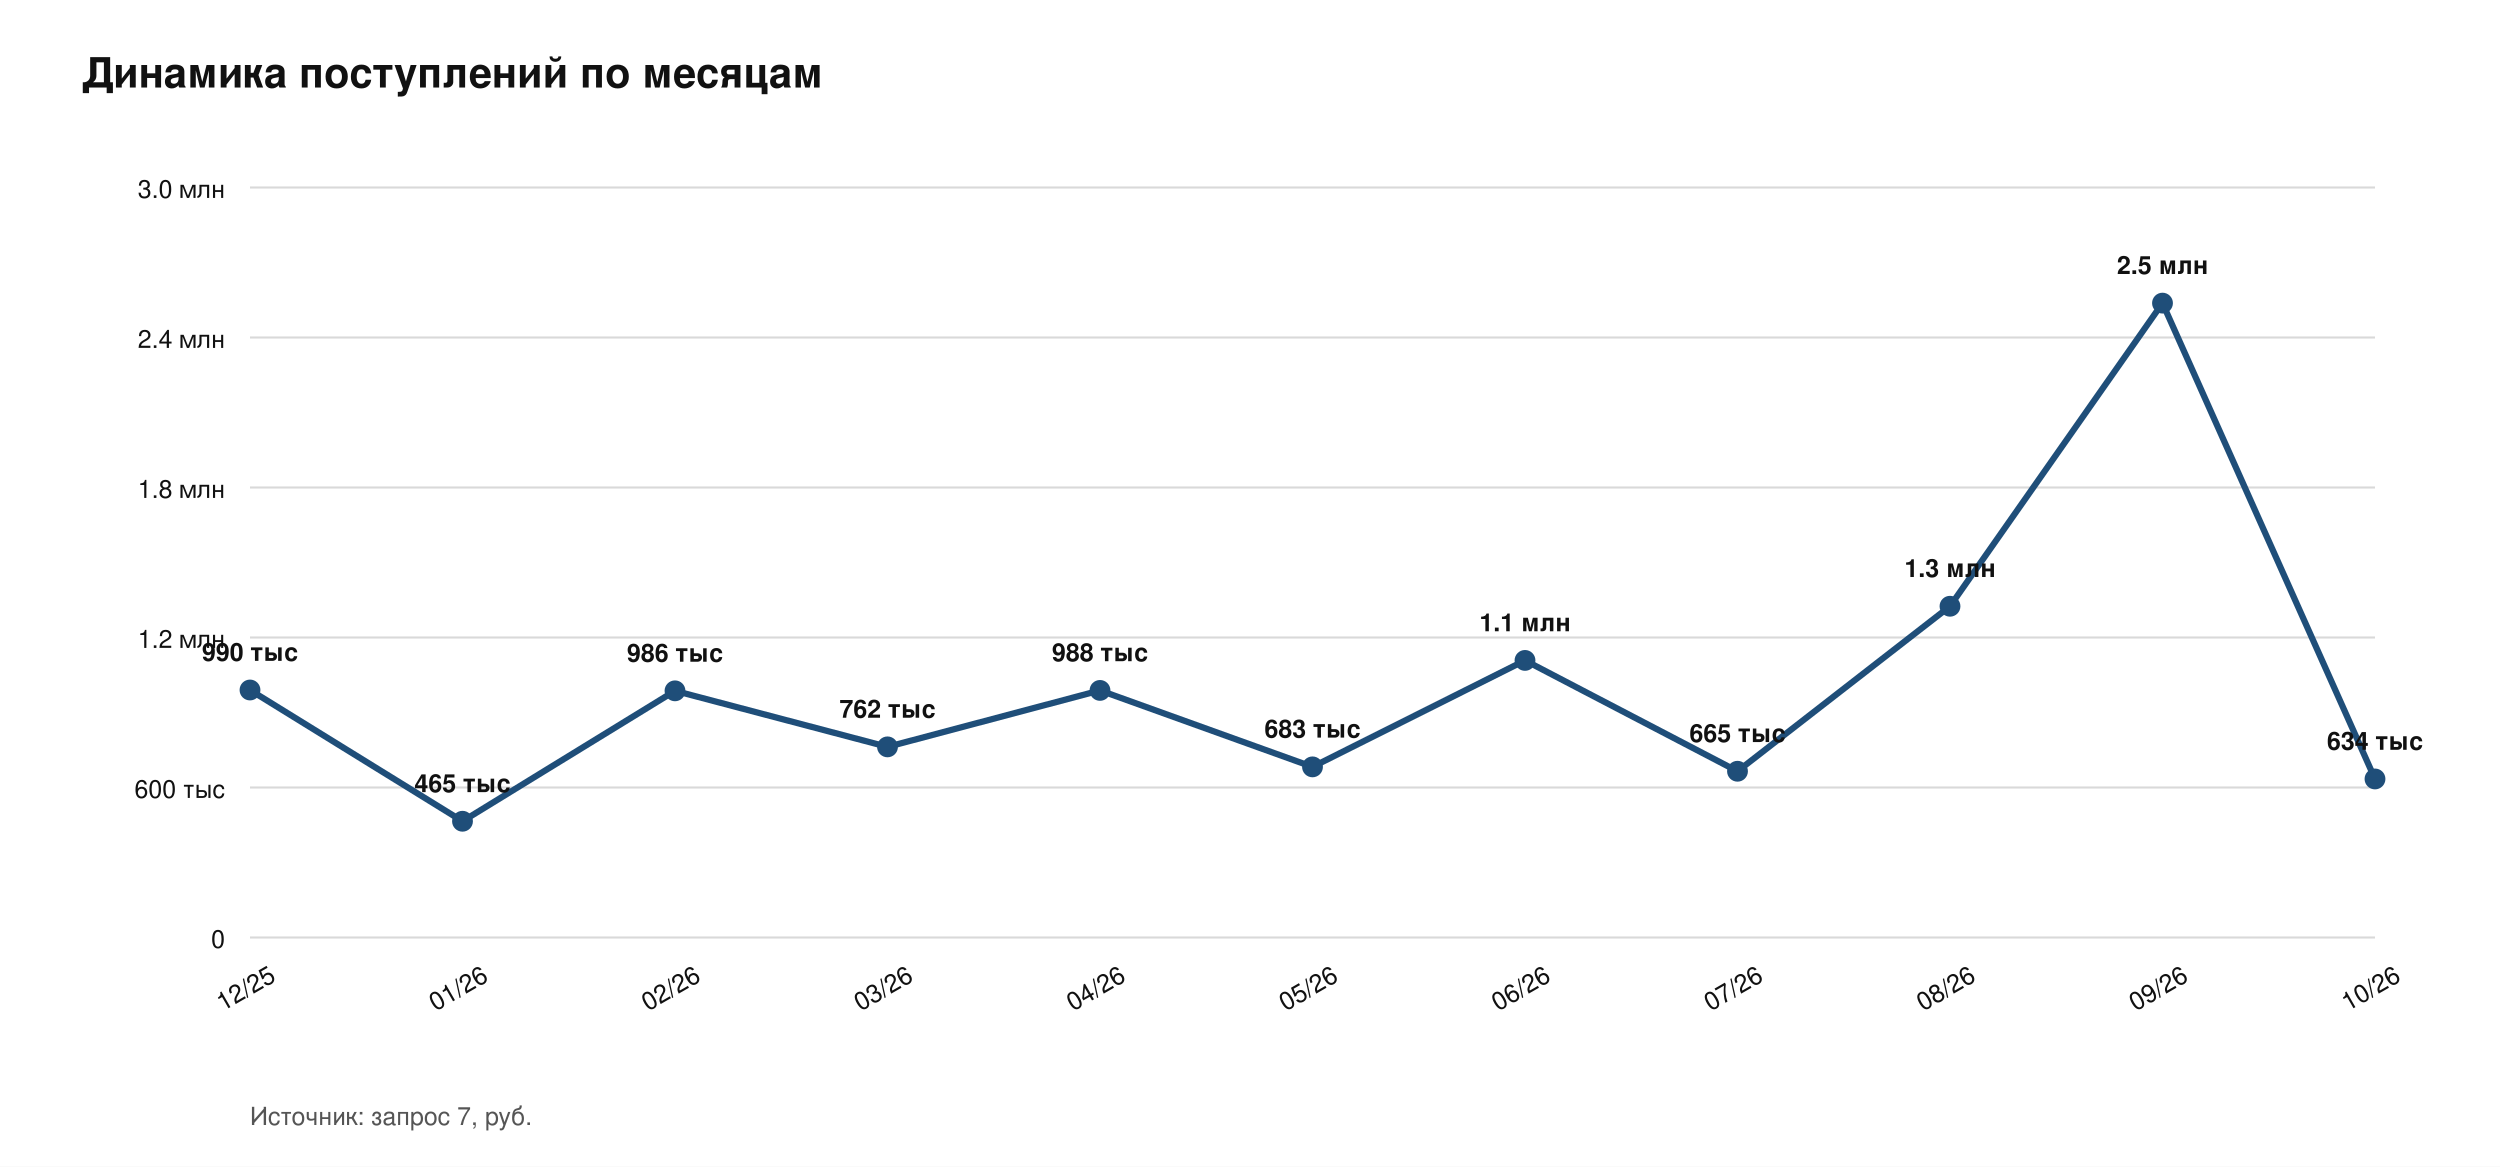
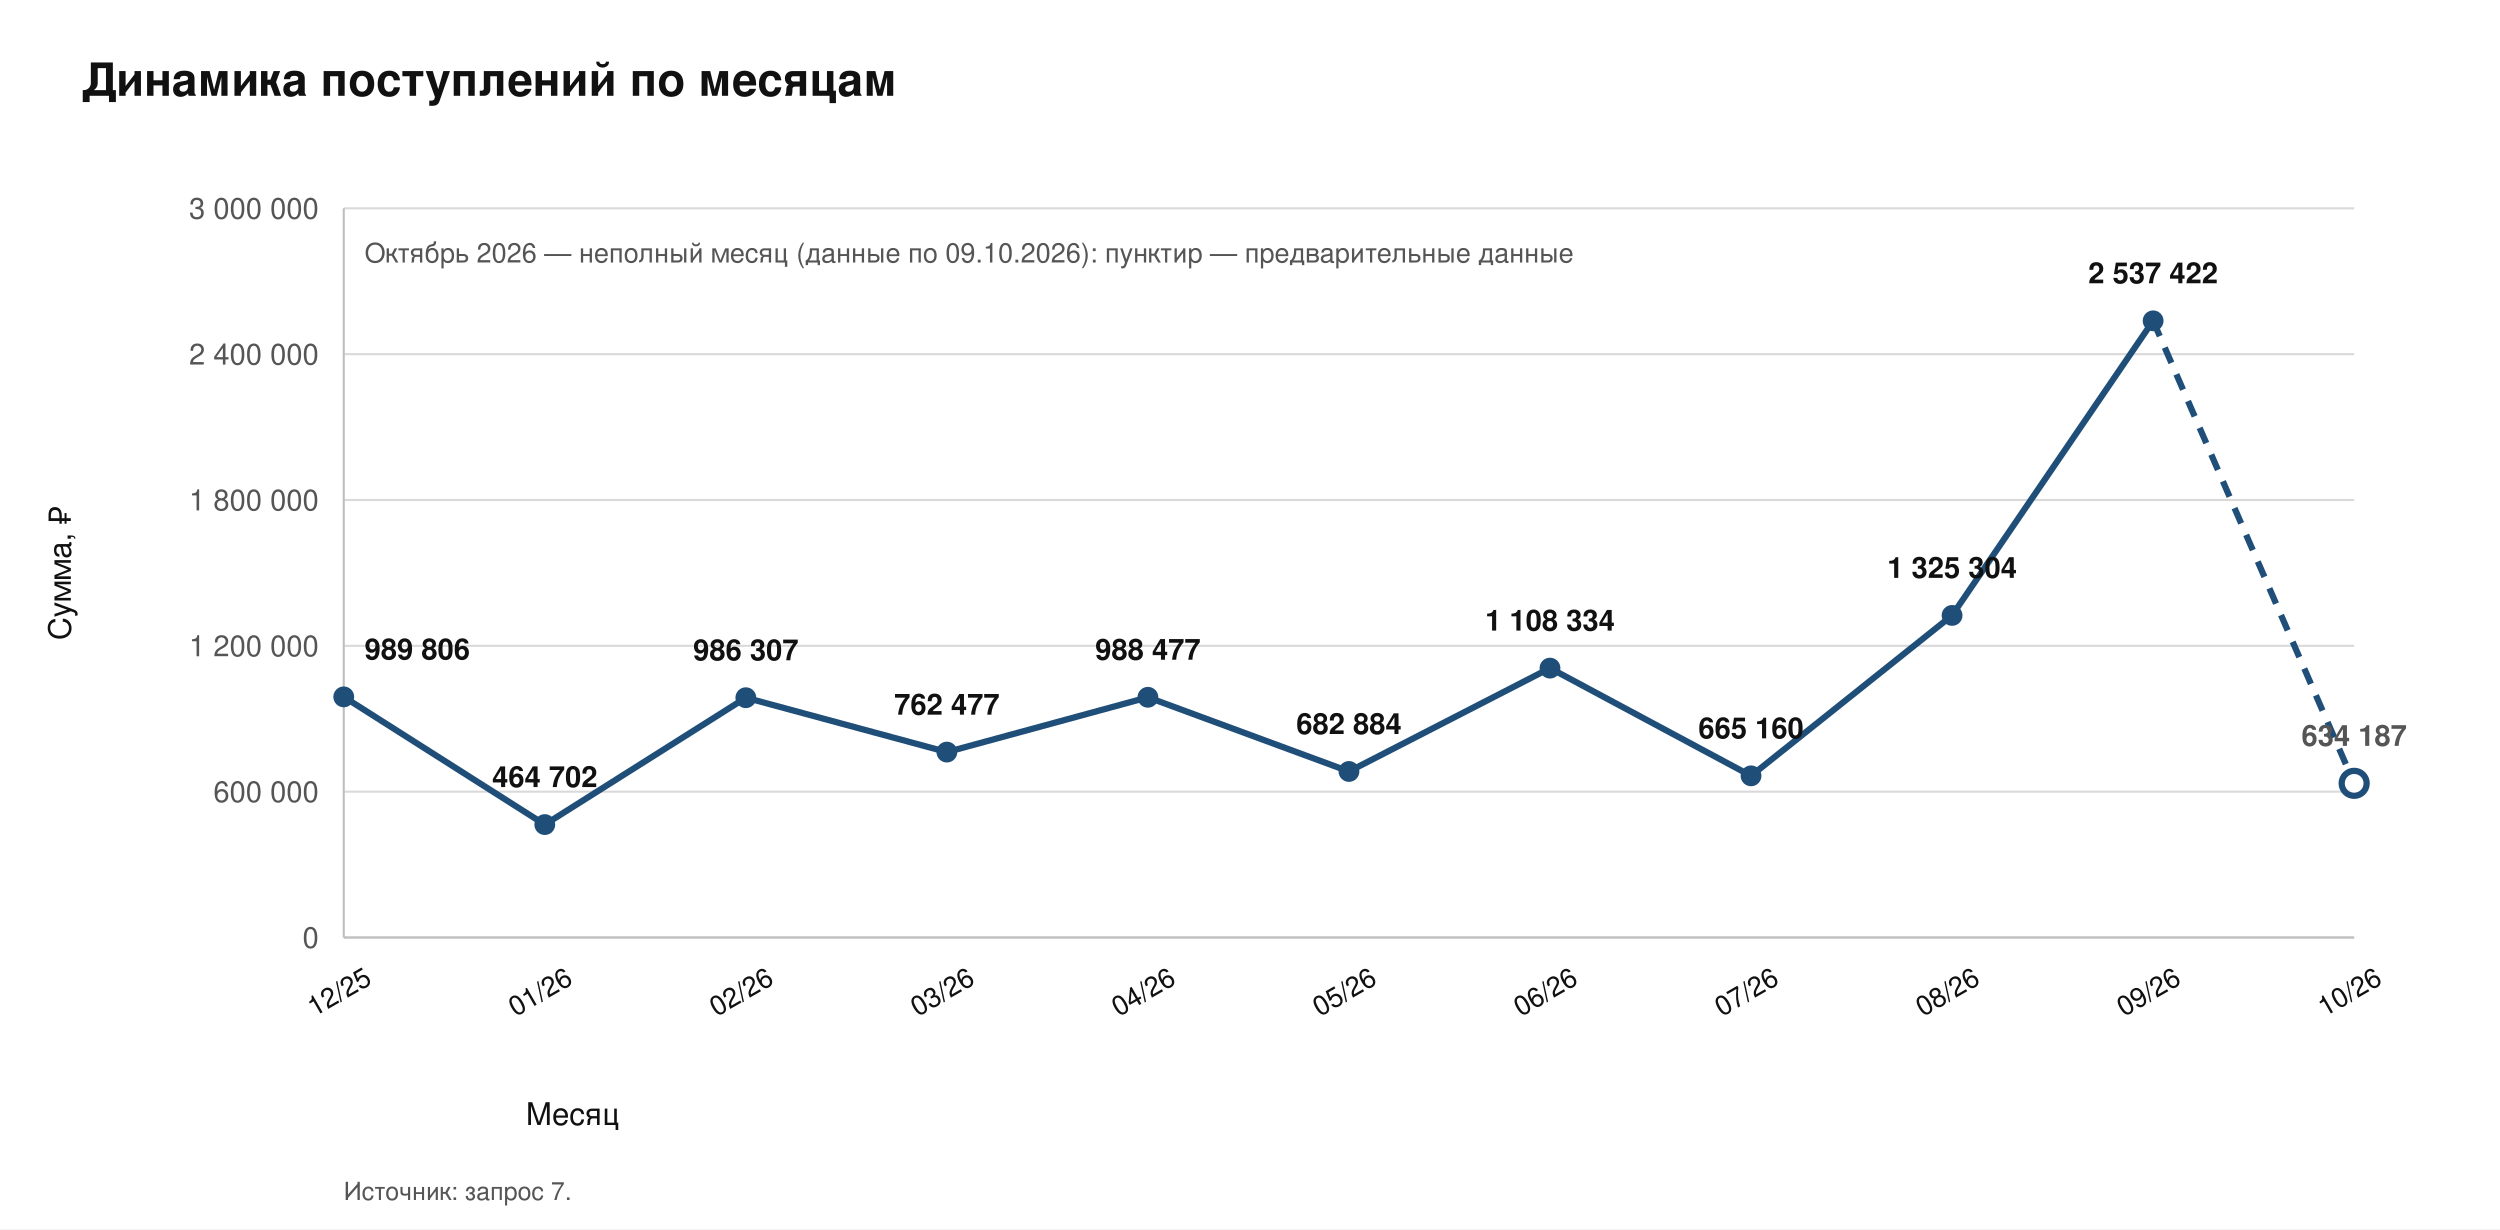
- <svg xmlns="http://www.w3.org/2000/svg" width="1200" height="560" viewBox="0 0 1200 560">
+ <svg xmlns="http://www.w3.org/2000/svg" width="1200" height="590" viewBox="0 0 1200 590">
  <rect width="100%" height="100%" fill="#ffffff" />
-   <text x="40" y="42" font-family="Helvetica, Arial, sans-serif" font-size="20" font-weight="bold" text-anchor="start" fill="#111111">Динамика поступлений по месяцам</text>
-   <line x1="120" y1="450.0" x2="1140" y2="450.0" stroke="#d9d9d9" stroke-width="1" />
-   <text x="108" y="455.0" font-family="Helvetica, Arial, sans-serif" font-size="12" font-weight="normal" text-anchor="end" fill="#111111">0</text>
-   <line x1="120" y1="378.0" x2="1140" y2="378.0" stroke="#d9d9d9" stroke-width="1" />
-   <text x="108" y="383.0" font-family="Helvetica, Arial, sans-serif" font-size="12" font-weight="normal" text-anchor="end" fill="#111111">600 тыс</text>
-   <line x1="120" y1="306.0" x2="1140" y2="306.0" stroke="#d9d9d9" stroke-width="1" />
-   <text x="108" y="311.0" font-family="Helvetica, Arial, sans-serif" font-size="12" font-weight="normal" text-anchor="end" fill="#111111">1.2 млн</text>
-   <line x1="120" y1="234.0" x2="1140" y2="234.0" stroke="#d9d9d9" stroke-width="1" />
-   <text x="108" y="239.0" font-family="Helvetica, Arial, sans-serif" font-size="12" font-weight="normal" text-anchor="end" fill="#111111">1.8 млн</text>
-   <line x1="120" y1="162.0" x2="1140" y2="162.0" stroke="#d9d9d9" stroke-width="1" />
-   <text x="108" y="167.0" font-family="Helvetica, Arial, sans-serif" font-size="12" font-weight="normal" text-anchor="end" fill="#111111">2.4 млн</text>
-   <line x1="120" y1="90.0" x2="1140" y2="90.0" stroke="#d9d9d9" stroke-width="1" />
-   <text x="108" y="95.0" font-family="Helvetica, Arial, sans-serif" font-size="12" font-weight="normal" text-anchor="end" fill="#111111">3.0 млн</text>
-   <polyline points="120.0,331.2 222.0,394.2 324.0,331.6 426.0,358.5 528.0,331.4 630.0,368.1 732.0,317.0 834.0,370.2 936.0,291.0 1038.0,145.5 1140.0,373.9" fill="none" stroke="#1f4e79" stroke-width="3" />
-   <circle cx="120.0" cy="331.2" r="5" fill="#1f4e79" />
-   <text x="120.0" y="317.223" font-family="Helvetica, Arial, sans-serif" font-size="12" font-weight="bold" text-anchor="middle" fill="#111111">990 тыс</text>
-   <circle cx="222.0" cy="394.2" r="5" fill="#1f4e79" />
-   <text x="222.0" y="380.236" font-family="Helvetica, Arial, sans-serif" font-size="12" font-weight="bold" text-anchor="middle" fill="#111111">465 тыс</text>
-   <circle cx="324.0" cy="331.6" r="5" fill="#1f4e79" />
-   <text x="324.0" y="317.643" font-family="Helvetica, Arial, sans-serif" font-size="12" font-weight="bold" text-anchor="middle" fill="#111111">986 тыс</text>
-   <circle cx="426.0" cy="358.5" r="5" fill="#1f4e79" />
-   <text x="426.0" y="344.503" font-family="Helvetica, Arial, sans-serif" font-size="12" font-weight="bold" text-anchor="middle" fill="#111111">762 тыс</text>
-   <circle cx="528.0" cy="331.4" r="5" fill="#1f4e79" />
-   <text x="528.0" y="317.383" font-family="Helvetica, Arial, sans-serif" font-size="12" font-weight="bold" text-anchor="middle" fill="#111111">988 тыс</text>
-   <circle cx="630.0" cy="368.1" r="5" fill="#1f4e79" />
-   <text x="630.0" y="354.054" font-family="Helvetica, Arial, sans-serif" font-size="12" font-weight="bold" text-anchor="middle" fill="#111111">683 тыс</text>
-   <circle cx="732.0" cy="317.0" r="5" fill="#1f4e79" />
-   <text x="732.0" y="303" font-family="Helvetica, Arial, sans-serif" font-size="12" font-weight="bold" text-anchor="middle" fill="#111111">1.1 млн</text>
-   <circle cx="834.0" cy="370.2" r="5" fill="#1f4e79" />
-   <text x="834.0" y="356.181" font-family="Helvetica, Arial, sans-serif" font-size="12" font-weight="bold" text-anchor="middle" fill="#111111">665 тыс</text>
-   <circle cx="936.0" cy="291.0" r="5" fill="#1f4e79" />
-   <text x="936.0" y="276.964" font-family="Helvetica, Arial, sans-serif" font-size="12" font-weight="bold" text-anchor="middle" fill="#111111">1.3 млн</text>
-   <circle cx="1038.0" cy="145.5" r="5" fill="#1f4e79" />
-   <text x="1038.0" y="131.509" font-family="Helvetica, Arial, sans-serif" font-size="12" font-weight="bold" text-anchor="middle" fill="#111111">2.5 млн</text>
-   <circle cx="1140.0" cy="373.9" r="5" fill="#1f4e79" />
-   <text x="1140.0" y="359.898" font-family="Helvetica, Arial, sans-serif" font-size="12" font-weight="bold" text-anchor="middle" fill="#111111">634 тыс</text>
-   <text x="120.0" y="478" font-family="Helvetica, Arial, sans-serif" font-size="12" font-weight="normal" text-anchor="middle" fill="#111111" transform="rotate(-30 120.0 478)">12/25</text>
-   <text x="222.0" y="478" font-family="Helvetica, Arial, sans-serif" font-size="12" font-weight="normal" text-anchor="middle" fill="#111111" transform="rotate(-30 222.0 478)">01/26</text>
-   <text x="324.0" y="478" font-family="Helvetica, Arial, sans-serif" font-size="12" font-weight="normal" text-anchor="middle" fill="#111111" transform="rotate(-30 324.0 478)">02/26</text>
-   <text x="426.0" y="478" font-family="Helvetica, Arial, sans-serif" font-size="12" font-weight="normal" text-anchor="middle" fill="#111111" transform="rotate(-30 426.0 478)">03/26</text>
-   <text x="528.0" y="478" font-family="Helvetica, Arial, sans-serif" font-size="12" font-weight="normal" text-anchor="middle" fill="#111111" transform="rotate(-30 528.0 478)">04/26</text>
-   <text x="630.0" y="478" font-family="Helvetica, Arial, sans-serif" font-size="12" font-weight="normal" text-anchor="middle" fill="#111111" transform="rotate(-30 630.0 478)">05/26</text>
-   <text x="732.0" y="478" font-family="Helvetica, Arial, sans-serif" font-size="12" font-weight="normal" text-anchor="middle" fill="#111111" transform="rotate(-30 732.0 478)">06/26</text>
-   <text x="834.0" y="478" font-family="Helvetica, Arial, sans-serif" font-size="12" font-weight="normal" text-anchor="middle" fill="#111111" transform="rotate(-30 834.0 478)">07/26</text>
-   <text x="936.0" y="478" font-family="Helvetica, Arial, sans-serif" font-size="12" font-weight="normal" text-anchor="middle" fill="#111111" transform="rotate(-30 936.0 478)">08/26</text>
-   <text x="1038.0" y="478" font-family="Helvetica, Arial, sans-serif" font-size="12" font-weight="normal" text-anchor="middle" fill="#111111" transform="rotate(-30 1038.0 478)">09/26</text>
-   <text x="1140.0" y="478" font-family="Helvetica, Arial, sans-serif" font-size="12" font-weight="normal" text-anchor="middle" fill="#111111" transform="rotate(-30 1140.0 478)">10/26</text>
-   <text x="120" y="540" font-family="Helvetica, Arial, sans-serif" font-size="12" font-weight="normal" text-anchor="start" fill="#555555">Источник: запрос 7, руб.</text>
+   <text x="40" y="46" font-family="Helvetica, Arial, sans-serif" font-size="22" font-weight="bold" text-anchor="start" fill="#111111">Динамика поступлений по месяцам</text>
+   <line x1="165" y1="450.0" x2="1130" y2="450.0" stroke="#d9d9d9" stroke-width="1" />
+   <text x="153" y="455.0" font-family="Helvetica, Arial, sans-serif" font-size="14" font-weight="normal" text-anchor="end" fill="#555555">0</text>
+   <line x1="165" y1="380.0" x2="1130" y2="380.0" stroke="#d9d9d9" stroke-width="1" />
+   <text x="153" y="385.0" font-family="Helvetica, Arial, sans-serif" font-size="14" font-weight="normal" text-anchor="end" fill="#555555">600 000</text>
+   <line x1="165" y1="310.0" x2="1130" y2="310.0" stroke="#d9d9d9" stroke-width="1" />
+   <text x="153" y="315.0" font-family="Helvetica, Arial, sans-serif" font-size="14" font-weight="normal" text-anchor="end" fill="#555555">1 200 000</text>
+   <line x1="165" y1="240.0" x2="1130" y2="240.0" stroke="#d9d9d9" stroke-width="1" />
+   <text x="153" y="245.0" font-family="Helvetica, Arial, sans-serif" font-size="14" font-weight="normal" text-anchor="end" fill="#555555">1 800 000</text>
+   <line x1="165" y1="170.0" x2="1130" y2="170.0" stroke="#d9d9d9" stroke-width="1" />
+   <text x="153" y="175.0" font-family="Helvetica, Arial, sans-serif" font-size="14" font-weight="normal" text-anchor="end" fill="#555555">2 400 000</text>
+   <line x1="165" y1="100.0" x2="1130" y2="100.0" stroke="#d9d9d9" stroke-width="1" />
+   <text x="153" y="105.0" font-family="Helvetica, Arial, sans-serif" font-size="14" font-weight="normal" text-anchor="end" fill="#555555">3 000 000</text>
+   <line x1="165" y1="100" x2="165" y2="450" stroke="#bfbfbf" stroke-width="1" />
+   <line x1="165" y1="450" x2="1130" y2="450" stroke="#bfbfbf" stroke-width="1" />
+   <polyline points="165.0,334.5 261.5,395.8 358.0,334.9 454.5,361.0 551.0,334.7 647.5,370.3 744.0,320.7 840.5,372.4 937.0,295.4 1033.5,154.0" fill="none" stroke="#1f4e79" stroke-width="3" />
+   <line x1="1033.5" y1="154.0" x2="1130.0" y2="376.0" stroke="#1f4e79" stroke-width="3" stroke-dasharray="8 6" />
+   <circle cx="165.0" cy="334.5" r="5" fill="#1f4e79" />
+   <text x="175.0" y="316.523" font-family="Helvetica, Arial, sans-serif" font-size="14" font-weight="bold" text-anchor="start" fill="#111111">989 806</text>
+   <circle cx="261.5" cy="395.8" r="5" fill="#1f4e79" />
+   <text x="261.5" y="377.785" font-family="Helvetica, Arial, sans-serif" font-size="14" font-weight="bold" text-anchor="middle" fill="#111111">464 702</text>
+   <circle cx="358.0" cy="334.9" r="5" fill="#1f4e79" />
+   <text x="358.0" y="316.931" font-family="Helvetica, Arial, sans-serif" font-size="14" font-weight="bold" text-anchor="middle" fill="#111111">986 307</text>
+   <circle cx="454.5" cy="361.0" r="5" fill="#1f4e79" />
+   <text x="454.5" y="343.044" font-family="Helvetica, Arial, sans-serif" font-size="14" font-weight="bold" text-anchor="middle" fill="#111111">762 477</text>
+   <circle cx="551.0" cy="334.7" r="5" fill="#1f4e79" />
+   <text x="551.0" y="316.678" font-family="Helvetica, Arial, sans-serif" font-size="14" font-weight="bold" text-anchor="middle" fill="#111111">988 477</text>
+   <circle cx="647.5" cy="370.3" r="5" fill="#1f4e79" />
+   <text x="647.5" y="352.33" font-family="Helvetica, Arial, sans-serif" font-size="14" font-weight="bold" text-anchor="middle" fill="#111111">682 884</text>
+   <circle cx="744.0" cy="320.7" r="5" fill="#1f4e79" />
+   <text x="744.0" y="302.694" font-family="Helvetica, Arial, sans-serif" font-size="14" font-weight="bold" text-anchor="middle" fill="#111111">1 108 334</text>
+   <circle cx="840.5" cy="372.4" r="5" fill="#1f4e79" />
+   <text x="840.5" y="354.398" font-family="Helvetica, Arial, sans-serif" font-size="14" font-weight="bold" text-anchor="middle" fill="#111111">665 160</text>
+   <circle cx="937.0" cy="295.4" r="5" fill="#1f4e79" />
+   <text x="937.0" y="277.381" font-family="Helvetica, Arial, sans-serif" font-size="14" font-weight="bold" text-anchor="middle" fill="#111111">1 325 304</text>
+   <circle cx="1033.5" cy="154.0" r="5" fill="#1f4e79" />
+   <text x="1033.5" y="135.967" font-family="Helvetica, Arial, sans-serif" font-size="14" font-weight="bold" text-anchor="middle" fill="#111111">2 537 422</text>
+   <circle cx="1130.0" cy="376.0" r="6" fill="#ffffff" stroke="#1f4e79" stroke-width="3" />
+   <text x="1130.0" y="358.012" font-family="Helvetica, Arial, sans-serif" font-size="14" font-weight="bold" text-anchor="middle" fill="#555555">634 187</text>
+   <text x="165.0" y="480" font-family="Helvetica, Arial, sans-serif" font-size="13" font-weight="normal" text-anchor="middle" fill="#111111" transform="rotate(-30 165.0 480)">12/25</text>
+   <text x="261.5" y="480" font-family="Helvetica, Arial, sans-serif" font-size="13" font-weight="normal" text-anchor="middle" fill="#111111" transform="rotate(-30 261.5 480)">01/26</text>
+   <text x="358.0" y="480" font-family="Helvetica, Arial, sans-serif" font-size="13" font-weight="normal" text-anchor="middle" fill="#111111" transform="rotate(-30 358.0 480)">02/26</text>
+   <text x="454.5" y="480" font-family="Helvetica, Arial, sans-serif" font-size="13" font-weight="normal" text-anchor="middle" fill="#111111" transform="rotate(-30 454.5 480)">03/26</text>
+   <text x="551.0" y="480" font-family="Helvetica, Arial, sans-serif" font-size="13" font-weight="normal" text-anchor="middle" fill="#111111" transform="rotate(-30 551.0 480)">04/26</text>
+   <text x="647.5" y="480" font-family="Helvetica, Arial, sans-serif" font-size="13" font-weight="normal" text-anchor="middle" fill="#111111" transform="rotate(-30 647.5 480)">05/26</text>
+   <text x="744.0" y="480" font-family="Helvetica, Arial, sans-serif" font-size="13" font-weight="normal" text-anchor="middle" fill="#111111" transform="rotate(-30 744.0 480)">06/26</text>
+   <text x="840.5" y="480" font-family="Helvetica, Arial, sans-serif" font-size="13" font-weight="normal" text-anchor="middle" fill="#111111" transform="rotate(-30 840.5 480)">07/26</text>
+   <text x="937.0" y="480" font-family="Helvetica, Arial, sans-serif" font-size="13" font-weight="normal" text-anchor="middle" fill="#111111" transform="rotate(-30 937.0 480)">08/26</text>
+   <text x="1033.5" y="480" font-family="Helvetica, Arial, sans-serif" font-size="13" font-weight="normal" text-anchor="middle" fill="#111111" transform="rotate(-30 1033.5 480)">09/26</text>
+   <text x="1130.0" y="480" font-family="Helvetica, Arial, sans-serif" font-size="13" font-weight="normal" text-anchor="middle" fill="#111111" transform="rotate(-30 1130.0 480)">10/26</text>
+   <text x="34" y="275.0" font-family="Helvetica, Arial, sans-serif" font-size="15" font-weight="normal" text-anchor="middle" fill="#111111" transform="rotate(-90 34 275.0)">Сумма, ₽</text>
+   <text x="275.0" y="540" font-family="Helvetica, Arial, sans-serif" font-size="15" font-weight="normal" text-anchor="middle" fill="#111111">Месяц</text>
+   <text x="175" y="126" font-family="Helvetica, Arial, sans-serif" font-size="13" font-weight="normal" text-anchor="start" fill="#555555">Октябрь 2026 — неполный месяц (данные по 09.10.2026): пунктир — предварительные данные</text>
+   <text x="165" y="576" font-family="Helvetica, Arial, sans-serif" font-size="12" font-weight="normal" text-anchor="start" fill="#555555">Источник: запрос 7.</text>
</svg>
